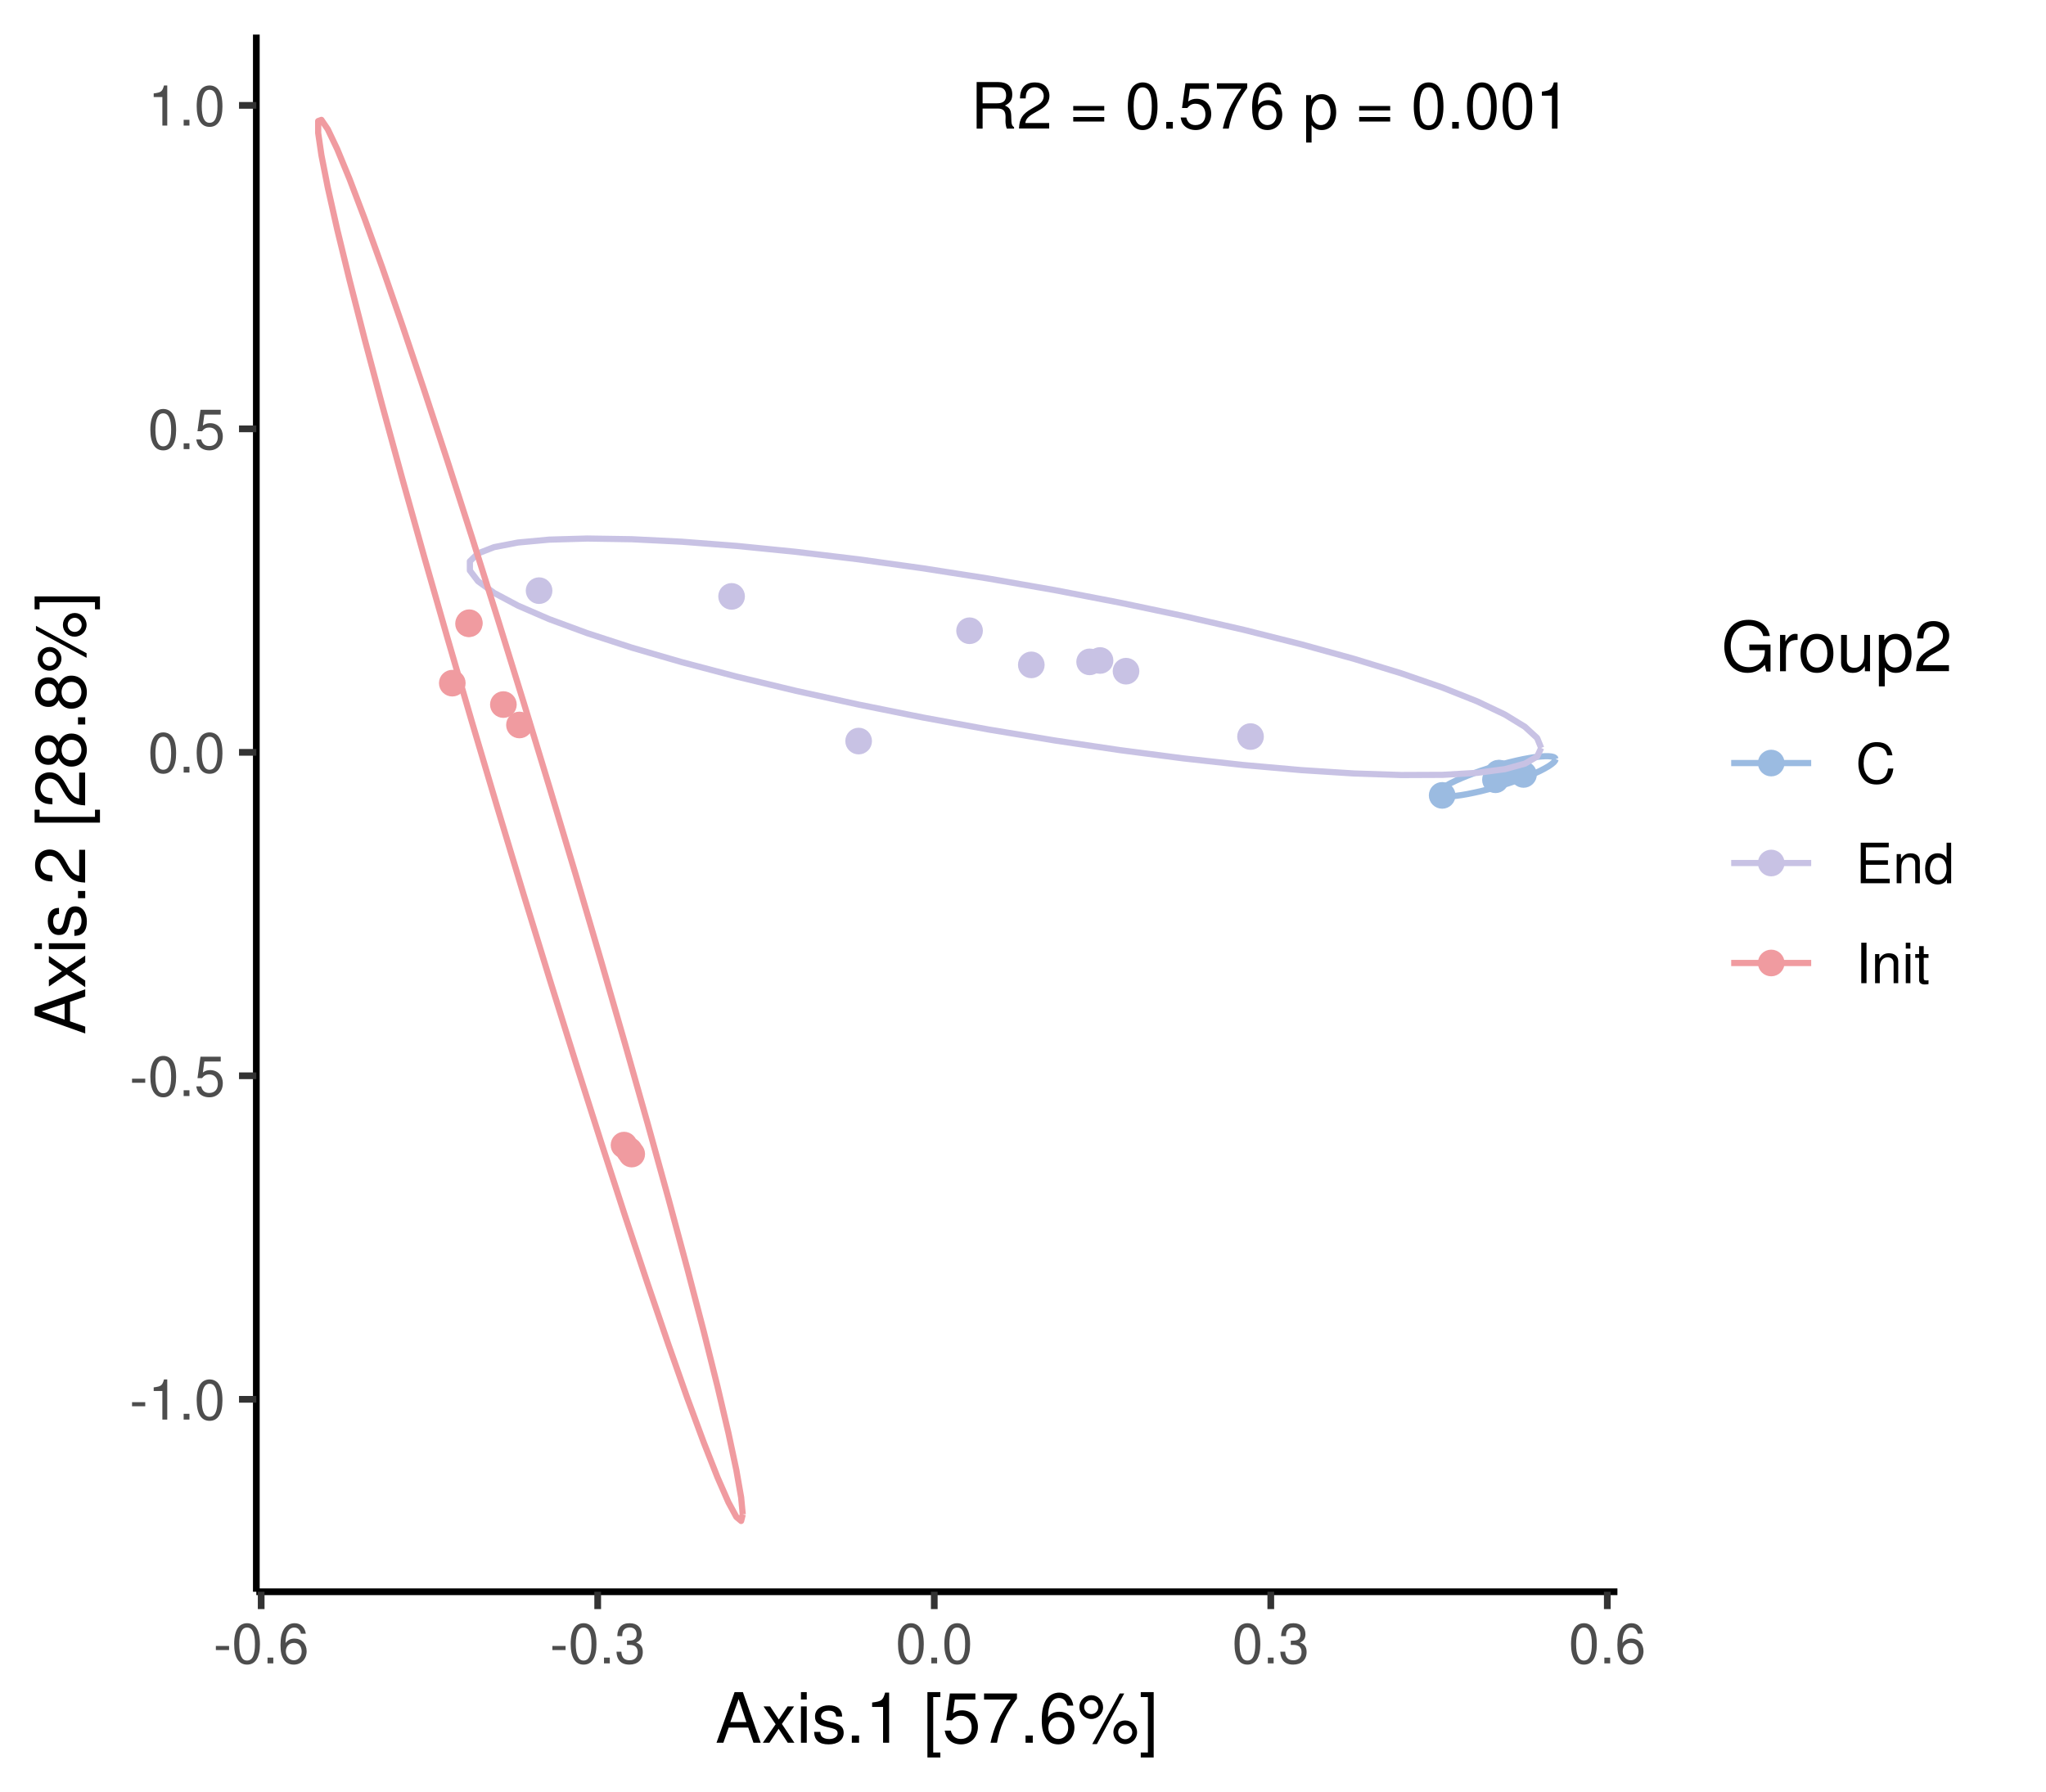
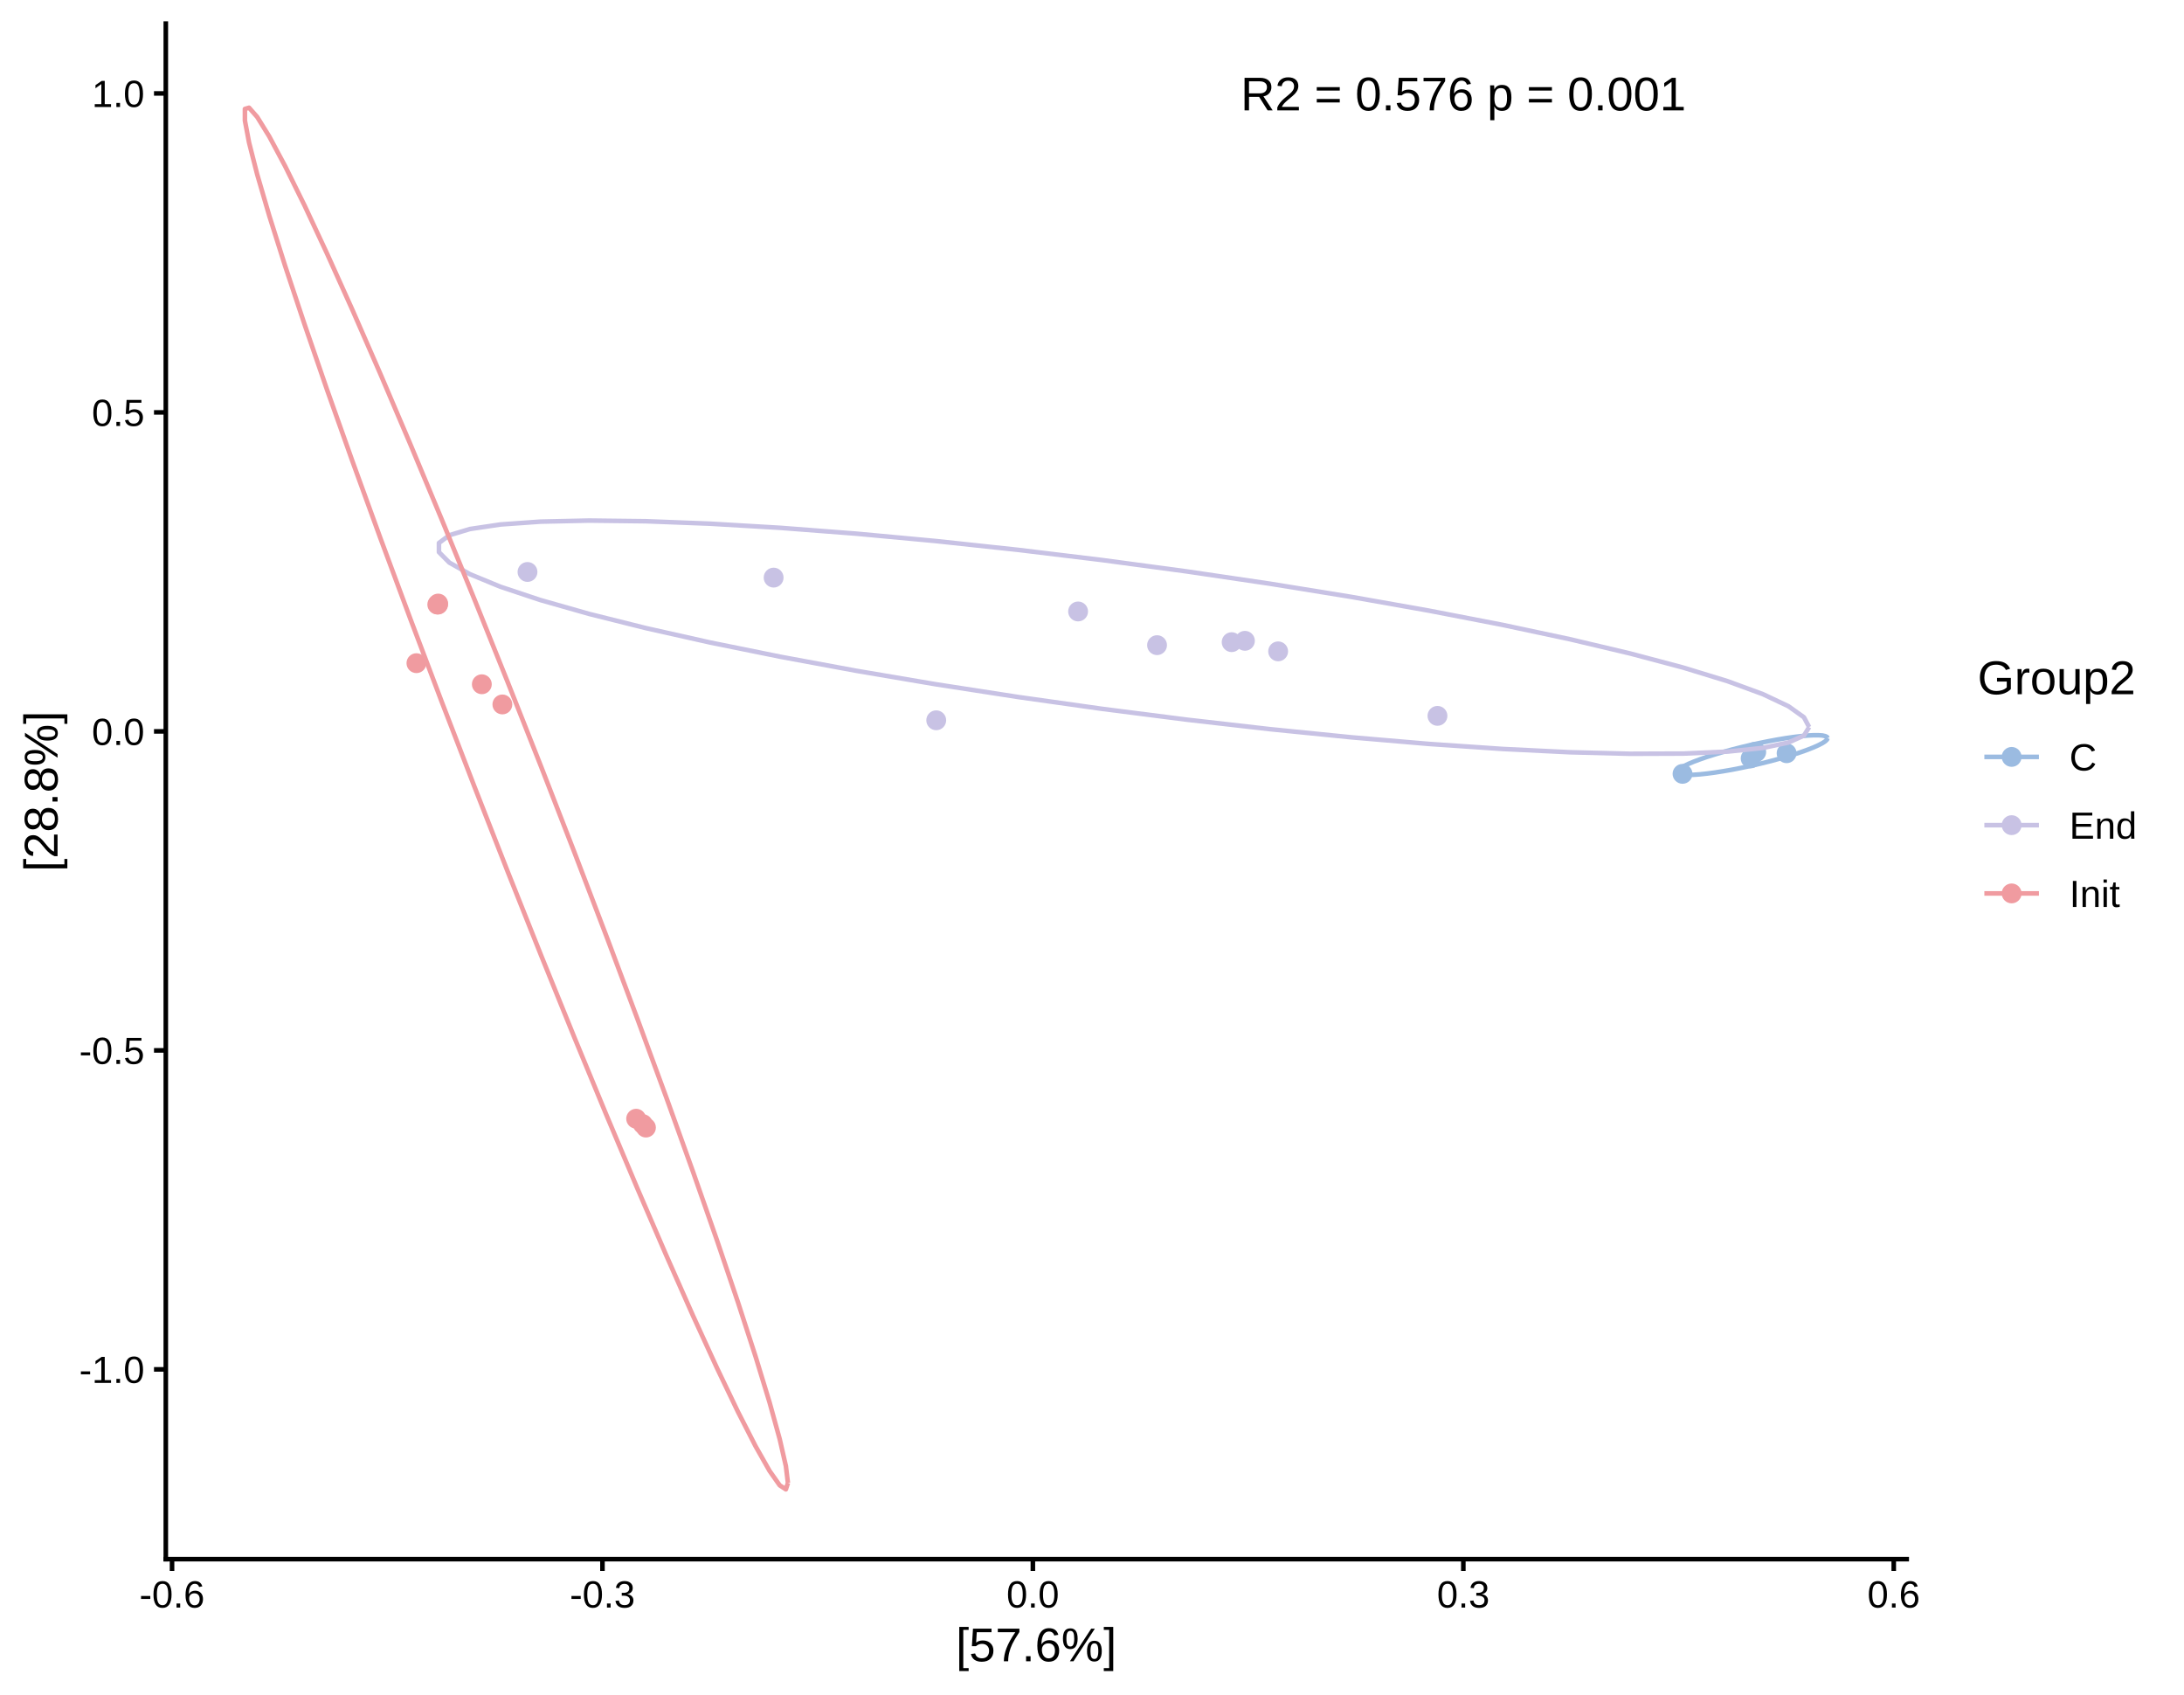
- <svg xmlns="http://www.w3.org/2000/svg" class="svglite" width="353.61pt" height="309.73pt" viewBox="0 0 353.61 309.73">
-   <defs>
-     <style type="text/css">
+ <svg xmlns="http://www.w3.org/2000/svg" width="552.98pt" height="429.07pt" viewBox="0 0 552.98 429.07">
+   <g class="svglite">
+     <defs>
+       <style type="text/css">
    .svglite line, .svglite polyline, .svglite polygon, .svglite path, .svglite rect, .svglite circle {
      fill: none;
      stroke: #000000;
      stroke-linecap: round;
      stroke-linejoin: round;
      stroke-miterlimit: 10.00;
    }
    .svglite text {
      white-space: pre;
    }
+     .svglite g.glyphgroup path {
+       fill: inherit;
+       stroke: none;
+     }
  </style>
-   </defs>
-   <rect width="100%" height="100%" style="stroke: none; fill: #FFFFFF;" />
-   <defs>
-     <clipPath id="cpMC4wMHwzNTMuNjF8MC4wMHwzMDkuNzM=">
-       <rect x="0.00" y="0.00" width="353.61" height="309.73" />
-     </clipPath>
-   </defs>
-   <g clip-path="url(#cpMC4wMHwzNTMuNjF8MC4wMHwzMDkuNzM=)">
-     <rect x="0" y="0.00" width="353.61" height="309.73" style="stroke-width: 1.16; stroke: #FFFFFF; fill: #FFFFFF;" />
-   </g>
-   <defs>
-     <clipPath id="cpNDQuMzB8Mjc5LjU0fDUuOTh8Mjc1LjE1">
-       <rect x="44.30" y="5.98" width="235.24" height="269.17" />
-     </clipPath>
-   </defs>
-   <g clip-path="url(#cpNDQuMzB8Mjc5LjU0fDUuOTh8Mjc1LjE1)">
-     <rect x="44.30" y="5.98" width="235.24" height="269.17" style="stroke-width: 1.16; stroke: none; fill: #FFFFFF;" />
-     <circle cx="81.10" cy="107.64" r="1.95" style="stroke-width: 0.71; stroke: #F09BA0; fill: #F09BA0;" />
-     <circle cx="81.09" cy="107.81" r="1.95" style="stroke-width: 0.71; stroke: #F09BA0; fill: #F09BA0;" />
-     <circle cx="80.98" cy="107.81" r="1.95" style="stroke-width: 0.71; stroke: #F09BA0; fill: #F09BA0;" />
-     <circle cx="109.18" cy="199.49" r="1.95" style="stroke-width: 0.71; stroke: #F09BA0; fill: #F09BA0;" />
-     <circle cx="107.85" cy="197.94" r="1.95" style="stroke-width: 0.71; stroke: #F09BA0; fill: #F09BA0;" />
-     <circle cx="108.76" cy="198.89" r="1.95" style="stroke-width: 0.71; stroke: #F09BA0; fill: #F09BA0;" />
-     <circle cx="89.78" cy="125.32" r="1.95" style="stroke-width: 0.71; stroke: #F09BA0; fill: #F09BA0;" />
-     <circle cx="87.00" cy="121.79" r="1.95" style="stroke-width: 0.71; stroke: #F09BA0; fill: #F09BA0;" />
-     <circle cx="78.17" cy="118.09" r="1.95" style="stroke-width: 0.71; stroke: #F09BA0; fill: #F09BA0;" />
-     <circle cx="93.17" cy="102.10" r="1.95" style="stroke-width: 0.71; stroke: #C8C2E4; fill: #C8C2E4;" />
-     <circle cx="126.44" cy="103.09" r="1.95" style="stroke-width: 0.71; stroke: #C8C2E4; fill: #C8C2E4;" />
-     <circle cx="194.61" cy="116.02" r="1.95" style="stroke-width: 0.71; stroke: #C8C2E4; fill: #C8C2E4;" />
-     <circle cx="190.12" cy="114.17" r="1.95" style="stroke-width: 0.71; stroke: #C8C2E4; fill: #C8C2E4;" />
-     <circle cx="188.32" cy="114.41" r="1.95" style="stroke-width: 0.71; stroke: #C8C2E4; fill: #C8C2E4;" />
-     <circle cx="216.13" cy="127.32" r="1.95" style="stroke-width: 0.71; stroke: #C8C2E4; fill: #C8C2E4;" />
-     <circle cx="167.57" cy="109.03" r="1.95" style="stroke-width: 0.71; stroke: #C8C2E4; fill: #C8C2E4;" />
-     <circle cx="178.24" cy="114.93" r="1.95" style="stroke-width: 0.71; stroke: #C8C2E4; fill: #C8C2E4;" />
-     <circle cx="148.40" cy="128.10" r="1.95" style="stroke-width: 0.71; stroke: #C8C2E4; fill: #C8C2E4;" />
-     <circle cx="259.08" cy="133.71" r="1.95" style="stroke-width: 0.71; stroke: #9BBBE1; fill: #9BBBE1;" />
-     <circle cx="259.21" cy="133.66" r="1.95" style="stroke-width: 0.71; stroke: #9BBBE1; fill: #9BBBE1;" />
-     <circle cx="258.97" cy="133.65" r="1.95" style="stroke-width: 0.71; stroke: #9BBBE1; fill: #9BBBE1;" />
-     <circle cx="263.31" cy="133.87" r="1.95" style="stroke-width: 0.71; stroke: #9BBBE1; fill: #9BBBE1;" />
-     <circle cx="249.25" cy="137.49" r="1.95" style="stroke-width: 0.71; stroke: #9BBBE1; fill: #9BBBE1;" />
-     <circle cx="258.46" cy="134.79" r="1.95" style="stroke-width: 0.71; stroke: #9BBBE1; fill: #9BBBE1;" />
-     <polyline points="268.85,131.23 268.77,131.03 268.54,130.87 268.16,130.77 267.64,130.72 266.98,130.72 266.20,130.77 265.30,130.87 264.30,131.03 263.22,131.23 262.07,131.48 260.86,131.77 259.63,132.09 258.37,132.45 257.13,132.84 255.91,133.24 254.73,133.66 253.61,134.09 252.56,134.52 251.61,134.94 250.77,135.35 250.05,135.75 249.46,136.12 249.00,136.46 248.70,136.77 248.55,137.04 248.55,137.26 248.70,137.44 249.00,137.57 249.46,137.65 250.05,137.68 250.77,137.65 251.61,137.57 252.56,137.44 253.61,137.26 254.73,137.03 255.91,136.77 257.13,136.46 258.37,136.12 259.63,135.74 260.86,135.35 262.07,134.94 263.22,134.51 264.30,134.08 265.30,133.66 266.20,133.24 266.98,132.83 267.64,132.45 268.16,132.09 268.54,131.77 268.77,131.48 268.85,131.23 " style="stroke-width: 1.07; stroke: #9BBBE1; stroke-linecap: butt;" />
-     <polyline points="266.36,129.29 265.66,127.57 263.56,125.64 260.10,123.52 255.33,121.25 249.33,118.86 242.18,116.39 233.99,113.88 224.88,111.37 215.00,108.88 204.49,106.47 193.52,104.17 182.25,102.00 170.84,100.01 159.48,98.23 148.34,96.68 137.58,95.39 127.37,94.37 117.85,93.64 109.19,93.21 101.50,93.09 94.91,93.28 89.52,93.78 85.39,94.58 82.61,95.66 81.21,97.02 81.21,98.62 82.61,100.46 85.39,102.49 89.52,104.69 94.91,107.02 101.50,109.45 109.19,111.95 117.85,114.46 127.37,116.97 137.58,119.42 148.34,121.78 159.48,124.02 170.84,126.10 182.25,127.99 193.52,129.66 204.49,131.09 215.00,132.25 224.88,133.12 233.99,133.70 242.18,133.97 249.33,133.94 255.33,133.59 260.10,132.95 263.56,132.00 265.66,130.78 266.36,129.29 " style="stroke-width: 1.07; stroke: #C8C2E4; stroke-linecap: butt;" />
-     <polyline points="128.37,261.78 128.09,258.83 127.26,254.10 125.89,247.68 124.00,239.64 121.62,230.12 118.78,219.26 115.54,207.23 111.93,194.20 108.01,180.38 103.85,165.98 99.50,151.20 95.03,136.29 90.51,121.45 86.01,106.93 81.59,92.93 77.33,79.67 73.28,67.35 69.51,56.16 66.08,46.27 63.03,37.83 60.42,30.96 58.28,25.77 56.65,22.34 55.55,20.72 54.99,20.93 54.99,22.98 55.55,26.82 56.65,32.41 58.28,39.66 60.42,48.45 63.03,58.66 66.08,70.13 69.51,82.68 73.28,96.13 77.33,110.27 81.59,124.89 86.01,139.76 90.51,154.67 95.03,169.37 99.50,183.66 103.85,197.32 108.01,210.13 111.93,221.90 115.54,232.46 118.78,241.65 121.62,249.32 124.00,255.36 125.89,259.68 127.26,262.21 128.09,262.91 128.37,261.78 " style="stroke-width: 1.07; stroke: #F09BA0; stroke-linecap: butt;" />
-     <text x="219.63" y="22.23" text-anchor="middle" style="font-size: 11.04px; font-family: &quot;Nimbus Sans&quot;;" textLength="120.87px" lengthAdjust="spacingAndGlyphs">R2 = 0.576 p = 0.001</text>
-   </g>
-   <g clip-path="url(#cpMC4wMHwzNTMuNjF8MC4wMHwzMDkuNzM=)">
-     <polyline points="44.30,275.15 44.30,5.98 " style="stroke-width: 1.16; stroke-linecap: butt;" />
-     <text x="38.92" y="245.38" text-anchor="end" style="font-size: 9.60px;fill: #4D4D4D; font-family: &quot;Nimbus Sans&quot;;" textLength="18.71px" lengthAdjust="spacingAndGlyphs">-1.0</text>
-     <text x="38.92" y="189.46" text-anchor="end" style="font-size: 9.60px;fill: #4D4D4D; font-family: &quot;Nimbus Sans&quot;;" textLength="18.71px" lengthAdjust="spacingAndGlyphs">-0.5</text>
-     <text x="38.92" y="133.54" text-anchor="end" style="font-size: 9.60px;fill: #4D4D4D; font-family: &quot;Nimbus Sans&quot;;" textLength="15.24px" lengthAdjust="spacingAndGlyphs">0.0</text>
-     <text x="38.92" y="77.63" text-anchor="end" style="font-size: 9.60px;fill: #4D4D4D; font-family: &quot;Nimbus Sans&quot;;" textLength="15.24px" lengthAdjust="spacingAndGlyphs">0.5</text>
-     <text x="38.92" y="21.71" text-anchor="end" style="font-size: 9.60px;fill: #4D4D4D; font-family: &quot;Nimbus Sans&quot;;" textLength="15.24px" lengthAdjust="spacingAndGlyphs">1.0</text>
-     <polyline points="41.31,241.88 44.30,241.88 " style="stroke-width: 1.16; stroke: #333333; stroke-linecap: butt;" />
-     <polyline points="41.31,185.96 44.30,185.96 " style="stroke-width: 1.16; stroke: #333333; stroke-linecap: butt;" />
-     <polyline points="41.31,130.05 44.30,130.05 " style="stroke-width: 1.16; stroke: #333333; stroke-linecap: butt;" />
-     <polyline points="41.31,74.13 44.30,74.13 " style="stroke-width: 1.16; stroke: #333333; stroke-linecap: butt;" />
-     <polyline points="41.31,18.21 44.30,18.21 " style="stroke-width: 1.16; stroke: #333333; stroke-linecap: butt;" />
-     <polyline points="44.30,275.15 279.54,275.15 " style="stroke-width: 1.16; stroke-linecap: butt;" />
-     <polyline points="45.14,278.14 45.14,275.15 " style="stroke-width: 1.16; stroke: #333333; stroke-linecap: butt;" />
-     <polyline points="103.30,278.14 103.30,275.15 " style="stroke-width: 1.16; stroke: #333333; stroke-linecap: butt;" />
-     <polyline points="161.47,278.14 161.47,275.15 " style="stroke-width: 1.16; stroke: #333333; stroke-linecap: butt;" />
-     <polyline points="219.63,278.14 219.63,275.15 " style="stroke-width: 1.16; stroke: #333333; stroke-linecap: butt;" />
-     <polyline points="277.79,278.14 277.79,275.15 " style="stroke-width: 1.16; stroke: #333333; stroke-linecap: butt;" />
-     <text x="45.14" y="287.52" text-anchor="middle" style="font-size: 9.60px;fill: #4D4D4D; font-family: &quot;Nimbus Sans&quot;;" textLength="18.71px" lengthAdjust="spacingAndGlyphs">-0.6</text>
-     <text x="103.30" y="287.52" text-anchor="middle" style="font-size: 9.60px;fill: #4D4D4D; font-family: &quot;Nimbus Sans&quot;;" textLength="18.71px" lengthAdjust="spacingAndGlyphs">-0.3</text>
-     <text x="161.47" y="287.52" text-anchor="middle" style="font-size: 9.60px;fill: #4D4D4D; font-family: &quot;Nimbus Sans&quot;;" textLength="15.24px" lengthAdjust="spacingAndGlyphs">0.0</text>
-     <text x="219.63" y="287.52" text-anchor="middle" style="font-size: 9.60px;fill: #4D4D4D; font-family: &quot;Nimbus Sans&quot;;" textLength="15.24px" lengthAdjust="spacingAndGlyphs">0.3</text>
-     <text x="277.79" y="287.52" text-anchor="middle" style="font-size: 9.60px;fill: #4D4D4D; font-family: &quot;Nimbus Sans&quot;;" textLength="15.24px" lengthAdjust="spacingAndGlyphs">0.6</text>
-     <text x="161.92" y="301.25" text-anchor="middle" style="font-size: 12.00px; font-family: &quot;Nimbus Sans&quot;;" textLength="95.31px" lengthAdjust="spacingAndGlyphs">Axis.1   [57.6%]</text>
-     <text transform="translate(14.73,140.56) rotate(-90)" text-anchor="middle" style="font-size: 12.00px; font-family: &quot;Nimbus Sans&quot;;" textLength="95.31px" lengthAdjust="spacingAndGlyphs">Axis.2   [28.8%]</text>
-     <rect x="291.50" y="100.05" width="56.13" height="81.02" style="stroke-width: 1.16; stroke: none; fill: #FFFFFF;" />
-     <text x="297.48" y="116.03" style="font-size: 12.00px; font-family: &quot;Nimbus Sans&quot;;" textLength="44.18px" lengthAdjust="spacingAndGlyphs">Group2</text>
-     <rect x="297.48" y="123.26" width="17.28" height="17.28" style="stroke-width: 1.16; stroke: none; fill: #FFFFFF;" />
-     <circle cx="306.12" cy="131.90" r="1.95" style="stroke-width: 0.71; stroke: #9BBBE1; fill: #9BBBE1;" />
-     <line x1="299.20" y1="131.90" x2="313.03" y2="131.90" style="stroke-width: 1.07; stroke: #9BBBE1; stroke-linecap: butt;" />
-     <rect x="297.48" y="140.54" width="17.28" height="17.28" style="stroke-width: 1.16; stroke: none; fill: #FFFFFF;" />
-     <circle cx="306.12" cy="149.18" r="1.95" style="stroke-width: 0.71; stroke: #C8C2E4; fill: #C8C2E4;" />
-     <line x1="299.20" y1="149.18" x2="313.03" y2="149.18" style="stroke-width: 1.07; stroke: #C8C2E4; stroke-linecap: butt;" />
-     <rect x="297.48" y="157.82" width="17.28" height="17.28" style="stroke-width: 1.16; stroke: none; fill: #FFFFFF;" />
-     <circle cx="306.12" cy="166.46" r="1.95" style="stroke-width: 0.71; stroke: #F09BA0; fill: #F09BA0;" />
-     <line x1="299.20" y1="166.46" x2="313.03" y2="166.46" style="stroke-width: 1.07; stroke: #F09BA0; stroke-linecap: butt;" />
-     <text x="320.73" y="135.39" style="font-size: 9.60px; font-family: &quot;Nimbus Sans&quot;;" textLength="6.70px" lengthAdjust="spacingAndGlyphs">C</text>
-     <text x="320.73" y="152.67" style="font-size: 9.60px; font-family: &quot;Nimbus Sans&quot;;" textLength="18.23px" lengthAdjust="spacingAndGlyphs">End</text>
-     <text x="320.73" y="169.95" style="font-size: 9.60px; font-family: &quot;Nimbus Sans&quot;;" textLength="15.33px" lengthAdjust="spacingAndGlyphs">Init</text>
+     </defs>
+     <rect width="100%" height="100%" style="stroke: none; fill: #FFFFFF;" />
+     <defs>
+       <clipPath id="cpMC4wMHw1NTIuOTh8MC4wMHw0MjkuMDc=">
+         <rect x="0.00" y="0.00" width="552.98" height="429.07" />
+       </clipPath>
+     </defs>
+     <g clip-path="url(#cpMC4wMHw1NTIuOTh8MC4wMHw0MjkuMDc=)">
+       <rect x="0.00" y="0.00" width="552.98" height="429.07" style="stroke-width: 1.16; stroke: #FFFFFF; fill: #FFFFFF;" />
+     </g>
+     <defs>
+       <clipPath id="cpNDEuOTh8NDgyLjc3fDUuOTh8Mzk0Ljcy">
+         <rect x="41.98" y="5.98" width="440.79" height="388.74" />
+       </clipPath>
+     </defs>
+     <g clip-path="url(#cpNDEuOTh8NDgyLjc3fDUuOTh8Mzk0Ljcy)">
+       <rect x="41.98" y="5.98" width="440.79" height="388.74" style="stroke-width: 1.16; stroke: none; fill: #FFFFFF;" />
+       <circle cx="110.94" cy="152.80" r="2.13" style="stroke-width: 0.77; stroke: #F09BA0; fill: #F09BA0;" />
+       <circle cx="110.92" cy="153.05" r="2.13" style="stroke-width: 0.77; stroke: #F09BA0; fill: #F09BA0;" />
+       <circle cx="110.72" cy="153.05" r="2.13" style="stroke-width: 0.77; stroke: #F09BA0; fill: #F09BA0;" />
+       <circle cx="163.55" cy="285.46" r="2.13" style="stroke-width: 0.77; stroke: #F09BA0; fill: #F09BA0;" />
+       <circle cx="161.07" cy="283.22" r="2.13" style="stroke-width: 0.77; stroke: #F09BA0; fill: #F09BA0;" />
+       <circle cx="162.76" cy="284.59" r="2.13" style="stroke-width: 0.77; stroke: #F09BA0; fill: #F09BA0;" />
+       <circle cx="127.20" cy="178.34" r="2.13" style="stroke-width: 0.77; stroke: #F09BA0; fill: #F09BA0;" />
+       <circle cx="122.00" cy="173.23" r="2.13" style="stroke-width: 0.77; stroke: #F09BA0; fill: #F09BA0;" />
+       <circle cx="105.44" cy="167.89" r="2.13" style="stroke-width: 0.77; stroke: #F09BA0; fill: #F09BA0;" />
+       <circle cx="133.56" cy="144.80" r="2.13" style="stroke-width: 0.77; stroke: #C8C2E4; fill: #C8C2E4;" />
+       <circle cx="195.88" cy="146.23" r="2.13" style="stroke-width: 0.77; stroke: #C8C2E4; fill: #C8C2E4;" />
+       <circle cx="323.62" cy="164.90" r="2.13" style="stroke-width: 0.77; stroke: #C8C2E4; fill: #C8C2E4;" />
+       <circle cx="315.21" cy="162.23" r="2.13" style="stroke-width: 0.77; stroke: #C8C2E4; fill: #C8C2E4;" />
+       <circle cx="311.85" cy="162.57" r="2.13" style="stroke-width: 0.77; stroke: #C8C2E4; fill: #C8C2E4;" />
+       <circle cx="363.96" cy="181.23" r="2.13" style="stroke-width: 0.77; stroke: #C8C2E4; fill: #C8C2E4;" />
+       <circle cx="272.97" cy="154.80" r="2.13" style="stroke-width: 0.77; stroke: #C8C2E4; fill: #C8C2E4;" />
+       <circle cx="292.96" cy="163.33" r="2.13" style="stroke-width: 0.77; stroke: #C8C2E4; fill: #C8C2E4;" />
+       <circle cx="237.05" cy="182.35" r="2.13" style="stroke-width: 0.77; stroke: #C8C2E4; fill: #C8C2E4;" />
+       <circle cx="444.43" cy="190.45" r="2.13" style="stroke-width: 0.77; stroke: #9BBBE1; fill: #9BBBE1;" />
+       <circle cx="444.67" cy="190.38" r="2.13" style="stroke-width: 0.77; stroke: #9BBBE1; fill: #9BBBE1;" />
+       <circle cx="444.22" cy="190.36" r="2.13" style="stroke-width: 0.77; stroke: #9BBBE1; fill: #9BBBE1;" />
+       <circle cx="452.36" cy="190.69" r="2.13" style="stroke-width: 0.77; stroke: #9BBBE1; fill: #9BBBE1;" />
+       <circle cx="426.01" cy="195.91" r="2.13" style="stroke-width: 0.77; stroke: #9BBBE1; fill: #9BBBE1;" />
+       <circle cx="443.26" cy="192.00" r="2.13" style="stroke-width: 0.77; stroke: #9BBBE1; fill: #9BBBE1;" />
+       <polyline points="462.73,186.87 462.59,186.58 462.16,186.36 461.45,186.20 460.47,186.13 459.23,186.13 457.76,186.20 456.08,186.36 454.21,186.58 452.18,186.87 450.02,187.23 447.77,187.65 445.45,188.12 443.11,188.63 440.77,189.19 438.48,189.77 436.27,190.38 434.17,191.00 432.22,191.61 430.44,192.23 428.86,192.82 427.50,193.39 426.39,193.93 425.55,194.42 424.98,194.87 424.69,195.26 424.69,195.58 424.98,195.84 425.55,196.03 426.39,196.14 427.50,196.18 428.86,196.14 430.44,196.03 432.22,195.84 434.17,195.58 436.27,195.25 438.48,194.87 440.77,194.42 443.11,193.93 445.45,193.39 447.77,192.82 450.02,192.22 452.18,191.61 454.21,190.99 456.08,190.38 457.76,189.77 459.23,189.19 460.47,188.63 461.45,188.12 462.16,187.65 462.59,187.23 462.73,186.87 " style="stroke-width: 1.16; stroke: #9BBBE1; stroke-linecap: butt;" />
+       <polyline points="458.07,184.07 456.75,181.59 452.82,178.79 446.34,175.73 437.41,172.45 426.15,169.00 412.75,165.44 397.41,161.81 380.35,158.18 361.83,154.60 342.15,151.11 321.58,147.78 300.46,144.66 279.09,141.79 257.81,139.21 236.92,136.97 216.76,135.10 197.63,133.63 179.81,132.58 163.57,131.96 149.17,131.79 136.82,132.06 126.70,132.78 118.98,133.93 113.77,135.50 111.14,137.46 111.14,139.78 113.77,142.43 118.98,145.36 126.70,148.54 136.82,151.91 149.17,155.42 163.57,159.02 179.81,162.66 197.63,166.27 216.76,169.81 236.92,173.23 257.81,176.46 279.09,179.46 300.46,182.19 321.58,184.60 342.15,186.66 361.83,188.34 380.35,189.60 397.41,190.44 412.75,190.83 426.15,190.78 437.41,190.28 446.34,189.35 452.82,187.98 456.75,186.22 458.07,184.07 " style="stroke-width: 1.16; stroke: #C8C2E4; stroke-linecap: butt;" />
+       <polyline points="199.50,375.42 198.98,371.15 197.42,364.33 194.85,355.04 191.31,343.44 186.85,329.69 181.54,314.01 175.46,296.63 168.70,277.82 161.36,257.86 153.56,237.05 145.41,215.71 137.04,194.17 128.57,172.75 120.14,151.77 111.86,131.55 103.87,112.40 96.29,94.62 89.23,78.46 82.79,64.17 77.09,51.98 72.19,42.06 68.18,34.56 65.12,29.61 63.06,27.27 62.01,27.58 62.01,30.53 63.06,36.09 65.12,44.16 68.18,54.62 72.19,67.32 77.09,82.06 82.79,98.63 89.23,116.76 96.29,136.18 103.87,156.60 111.86,177.71 120.14,199.19 128.57,220.72 137.04,241.96 145.41,262.60 153.56,282.32 161.36,300.82 168.70,317.82 175.46,333.08 181.54,346.34 186.85,357.42 191.31,366.14 194.85,372.38 197.42,376.03 198.98,377.05 199.50,375.42 " style="stroke-width: 1.16; stroke: #F09BA0; stroke-linecap: butt;" />
+       <text x="370.51" y="27.95" text-anchor="middle" style="font-size: 12.00px; font-family: &quot;Arial&quot;;" textLength="112.72px" lengthAdjust="spacingAndGlyphs">R2 = 0.576 p = 0.001</text>
+     </g>
+     <g clip-path="url(#cpMC4wMHw1NTIuOTh8MC4wMHw0MjkuMDc=)">
+       <polyline points="41.98,394.72 41.98,5.98 " style="stroke-width: 1.16; stroke-linecap: square;" />
+       <text x="36.60" y="350.11" text-anchor="end" style="font-size: 9.60px; font-family: &quot;Arial&quot;;" textLength="16.52px" lengthAdjust="spacingAndGlyphs">-1.0</text>
+       <text x="36.60" y="269.35" text-anchor="end" style="font-size: 9.60px; font-family: &quot;Arial&quot;;" textLength="16.52px" lengthAdjust="spacingAndGlyphs">-0.5</text>
+       <text x="36.60" y="188.60" text-anchor="end" style="font-size: 9.60px; font-family: &quot;Arial&quot;;" textLength="13.33px" lengthAdjust="spacingAndGlyphs">0.0</text>
+       <text x="36.60" y="107.84" text-anchor="end" style="font-size: 9.60px; font-family: &quot;Arial&quot;;" textLength="13.33px" lengthAdjust="spacingAndGlyphs">0.5</text>
+       <text x="36.60" y="27.08" text-anchor="end" style="font-size: 9.60px; font-family: &quot;Arial&quot;;" textLength="13.33px" lengthAdjust="spacingAndGlyphs">1.0</text>
+       <polyline points="38.99,346.67 41.98,346.67 " style="stroke-width: 1.16; stroke-linecap: butt;" />
+       <polyline points="38.99,265.92 41.98,265.92 " style="stroke-width: 1.16; stroke-linecap: butt;" />
+       <polyline points="38.99,185.16 41.98,185.16 " style="stroke-width: 1.16; stroke-linecap: butt;" />
+       <polyline points="38.99,104.40 41.98,104.40 " style="stroke-width: 1.16; stroke-linecap: butt;" />
+       <polyline points="38.99,23.65 41.98,23.65 " style="stroke-width: 1.16; stroke-linecap: butt;" />
+       <polyline points="41.98,394.72 482.77,394.72 " style="stroke-width: 1.16; stroke-linecap: square;" />
+       <polyline points="43.56,397.71 43.56,394.72 " style="stroke-width: 1.16; stroke-linecap: butt;" />
+       <polyline points="152.54,397.71 152.54,394.72 " style="stroke-width: 1.16; stroke-linecap: butt;" />
+       <polyline points="261.52,397.71 261.52,394.72 " style="stroke-width: 1.16; stroke-linecap: butt;" />
+       <polyline points="370.51,397.71 370.51,394.72 " style="stroke-width: 1.16; stroke-linecap: butt;" />
+       <polyline points="479.49,397.71 479.49,394.72 " style="stroke-width: 1.16; stroke-linecap: butt;" />
+       <text x="43.56" y="406.97" text-anchor="middle" style="font-size: 9.60px; font-family: &quot;Arial&quot;;" textLength="16.52px" lengthAdjust="spacingAndGlyphs">-0.6</text>
+       <text x="152.54" y="406.97" text-anchor="middle" style="font-size: 9.60px; font-family: &quot;Arial&quot;;" textLength="16.52px" lengthAdjust="spacingAndGlyphs">-0.3</text>
+       <text x="261.52" y="406.97" text-anchor="middle" style="font-size: 9.60px; font-family: &quot;Arial&quot;;" textLength="13.33px" lengthAdjust="spacingAndGlyphs">0.0</text>
+       <text x="370.51" y="406.97" text-anchor="middle" style="font-size: 9.60px; font-family: &quot;Arial&quot;;" textLength="13.33px" lengthAdjust="spacingAndGlyphs">0.3</text>
+       <text x="479.49" y="406.97" text-anchor="middle" style="font-size: 9.60px; font-family: &quot;Arial&quot;;" textLength="13.33px" lengthAdjust="spacingAndGlyphs">0.6</text>
+       <text x="262.37" y="420.57" text-anchor="middle" style="font-size: 12.00px; font-family: &quot;Arial&quot;;" textLength="50.66px" lengthAdjust="spacingAndGlyphs">   [57.6%]</text>
+       <text transform="translate(14.57,200.35) rotate(-90)" text-anchor="middle" style="font-size: 12.00px; font-family: &quot;Arial&quot;;" textLength="50.66px" lengthAdjust="spacingAndGlyphs">   [28.8%]</text>
+       <rect x="494.72" y="159.90" width="52.28" height="80.89" style="stroke-width: 1.16; stroke: none; fill: #FFFFFF;" />
+       <text x="500.70" y="175.74" style="font-size: 12.00px; font-family: &quot;Arial&quot;;" textLength="40.02px" lengthAdjust="spacingAndGlyphs">Group2</text>
+       <rect x="500.70" y="182.98" width="17.28" height="17.28" style="stroke-width: 1.16; stroke: none; fill: #FFFFFF;" />
+       <circle cx="509.34" cy="191.62" r="2.13" style="stroke-width: 0.77; stroke: #9BBBE1; fill: #9BBBE1;" />
+       <line x1="502.43" y1="191.62" x2="516.25" y2="191.62" style="stroke-width: 1.16; stroke: #9BBBE1; stroke-linecap: butt;" />
+       <rect x="500.70" y="200.26" width="17.28" height="17.28" style="stroke-width: 1.16; stroke: none; fill: #FFFFFF;" />
+       <circle cx="509.34" cy="208.90" r="2.13" style="stroke-width: 0.77; stroke: #C8C2E4; fill: #C8C2E4;" />
+       <line x1="502.43" y1="208.90" x2="516.25" y2="208.90" style="stroke-width: 1.16; stroke: #C8C2E4; stroke-linecap: butt;" />
+       <rect x="500.70" y="217.54" width="17.28" height="17.28" style="stroke-width: 1.16; stroke: none; fill: #FFFFFF;" />
+       <circle cx="509.34" cy="226.18" r="2.13" style="stroke-width: 0.77; stroke: #F09BA0; fill: #F09BA0;" />
+       <line x1="502.43" y1="226.18" x2="516.25" y2="226.18" style="stroke-width: 1.16; stroke: #F09BA0; stroke-linecap: butt;" />
+       <text x="523.96" y="195.05" style="font-size: 9.60px; font-family: &quot;Arial&quot;;" textLength="6.92px" lengthAdjust="spacingAndGlyphs">C</text>
+       <text x="523.96" y="212.33" style="font-size: 9.60px; font-family: &quot;Arial&quot;;" textLength="17.06px" lengthAdjust="spacingAndGlyphs">End</text>
+       <text x="523.96" y="229.61" style="font-size: 9.60px; font-family: &quot;Arial&quot;;" textLength="12.80px" lengthAdjust="spacingAndGlyphs">Init</text>
+     </g>
  </g>
</svg>
